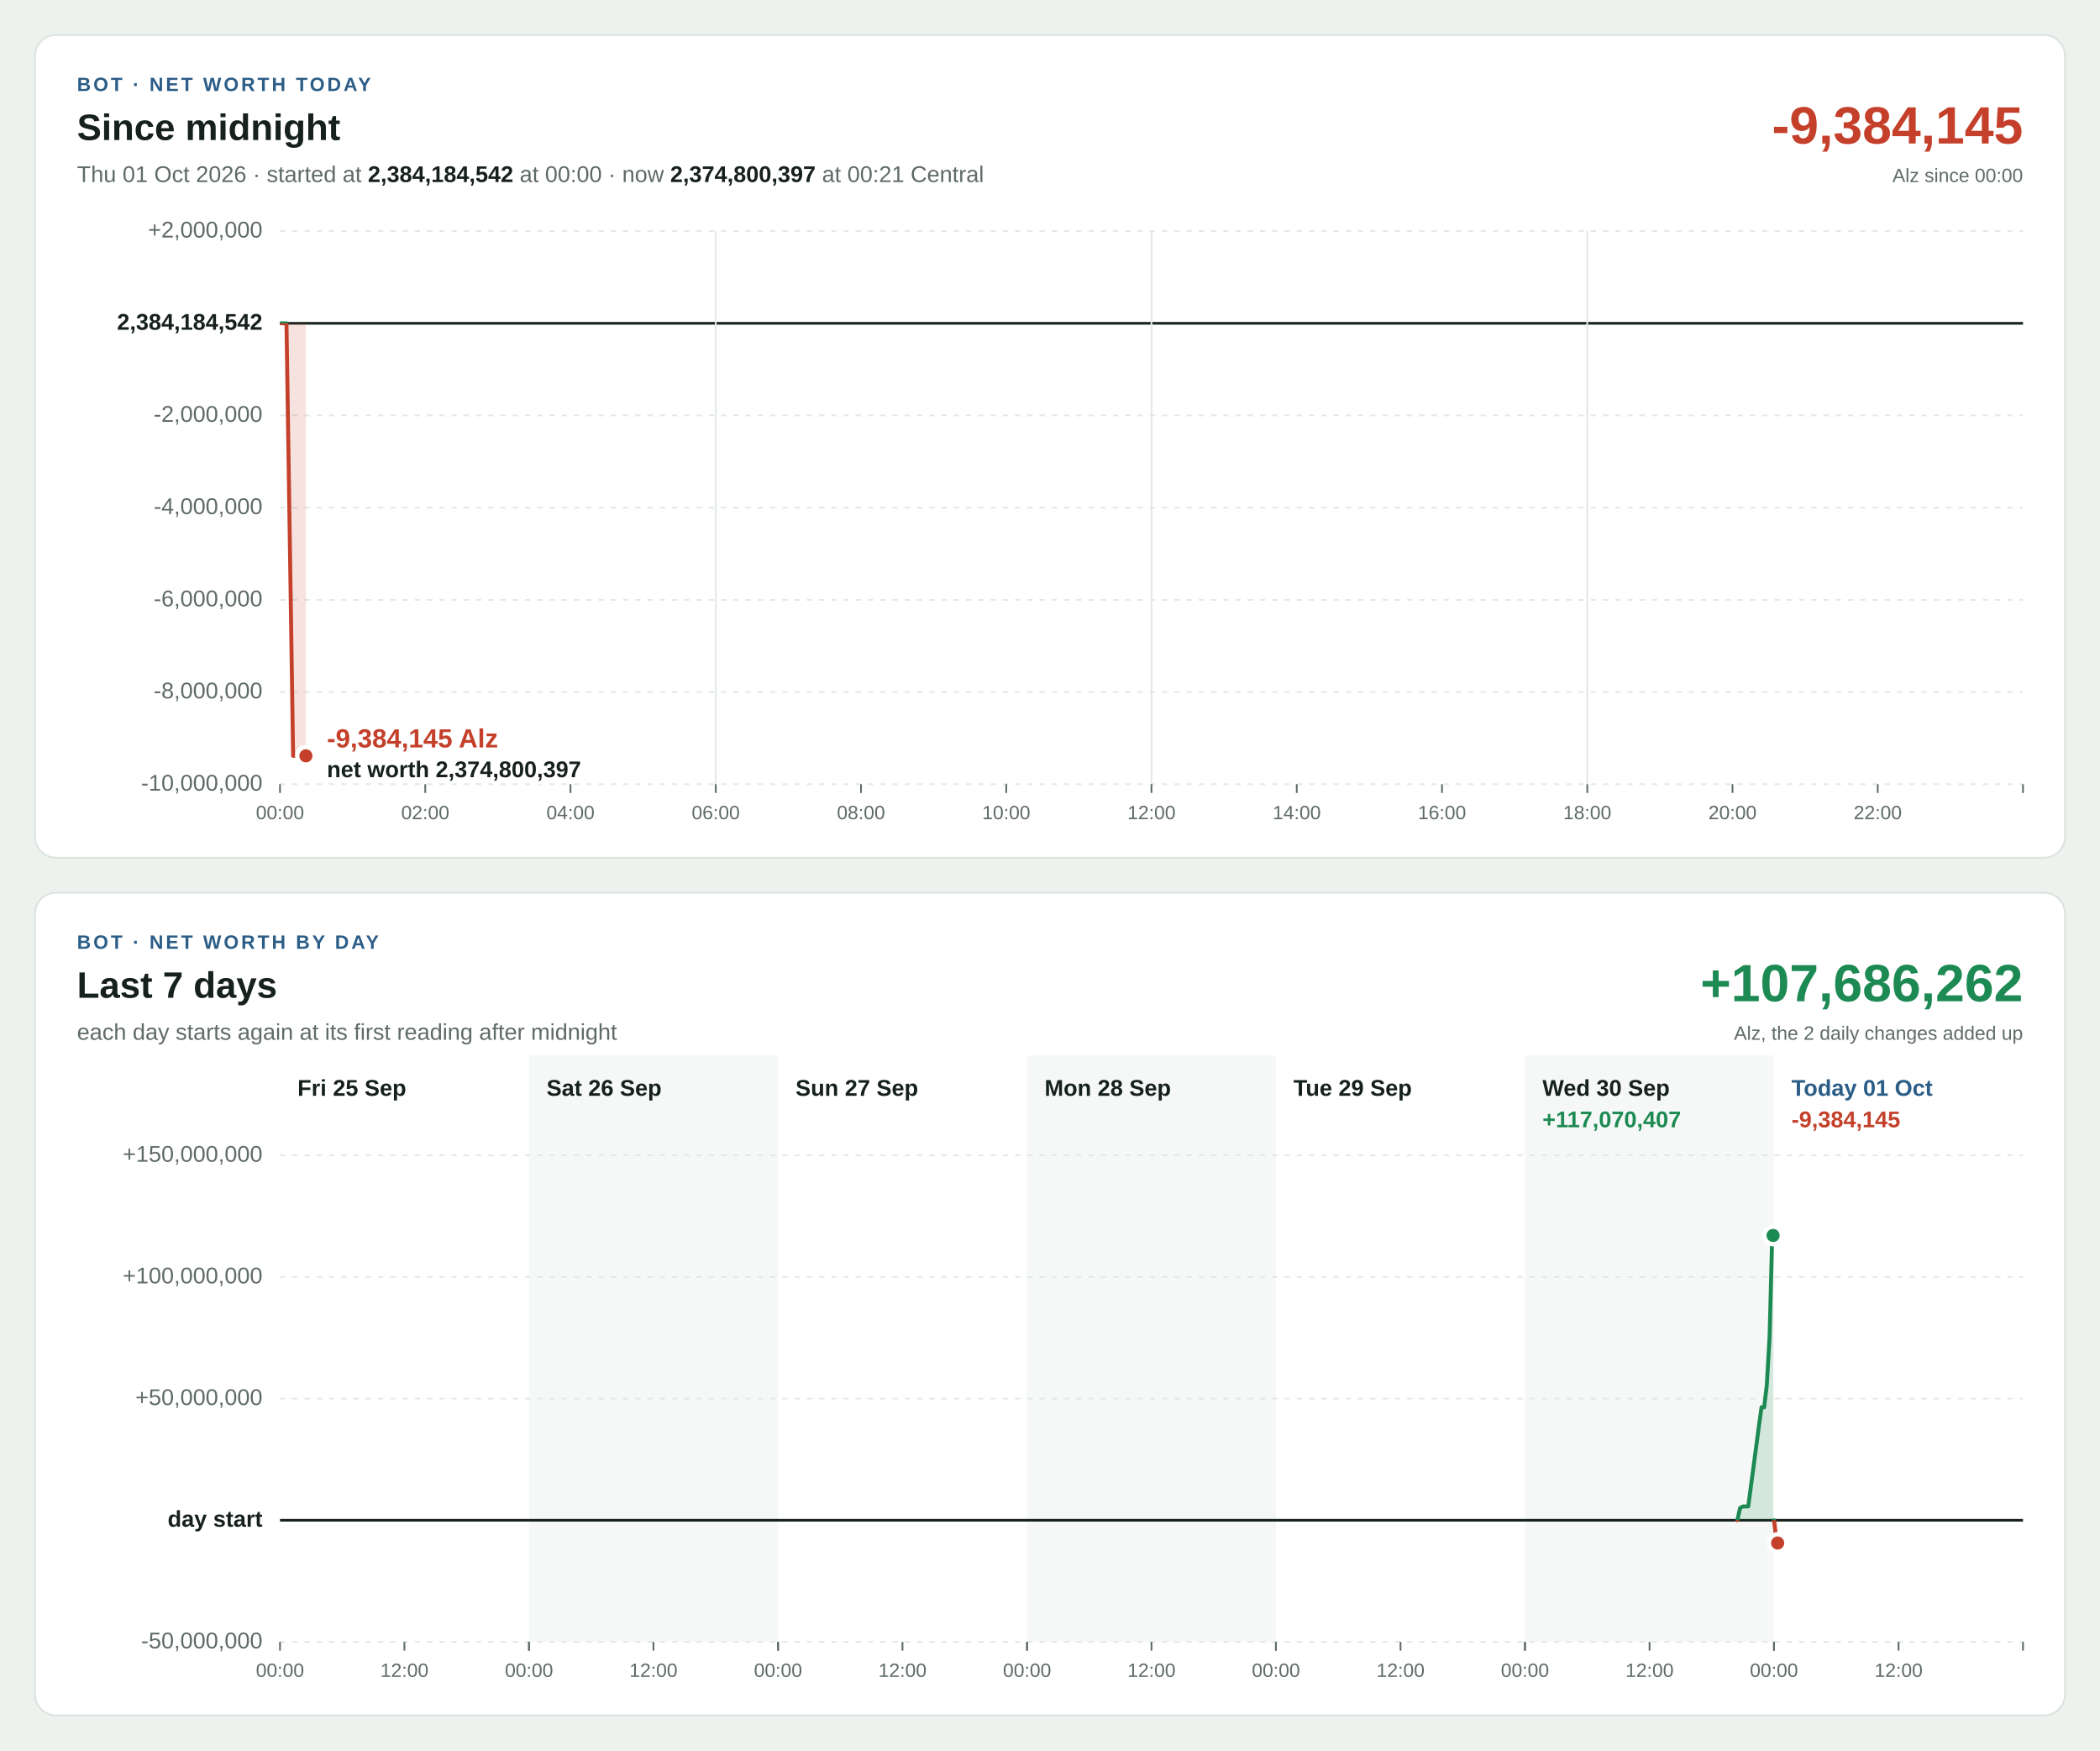
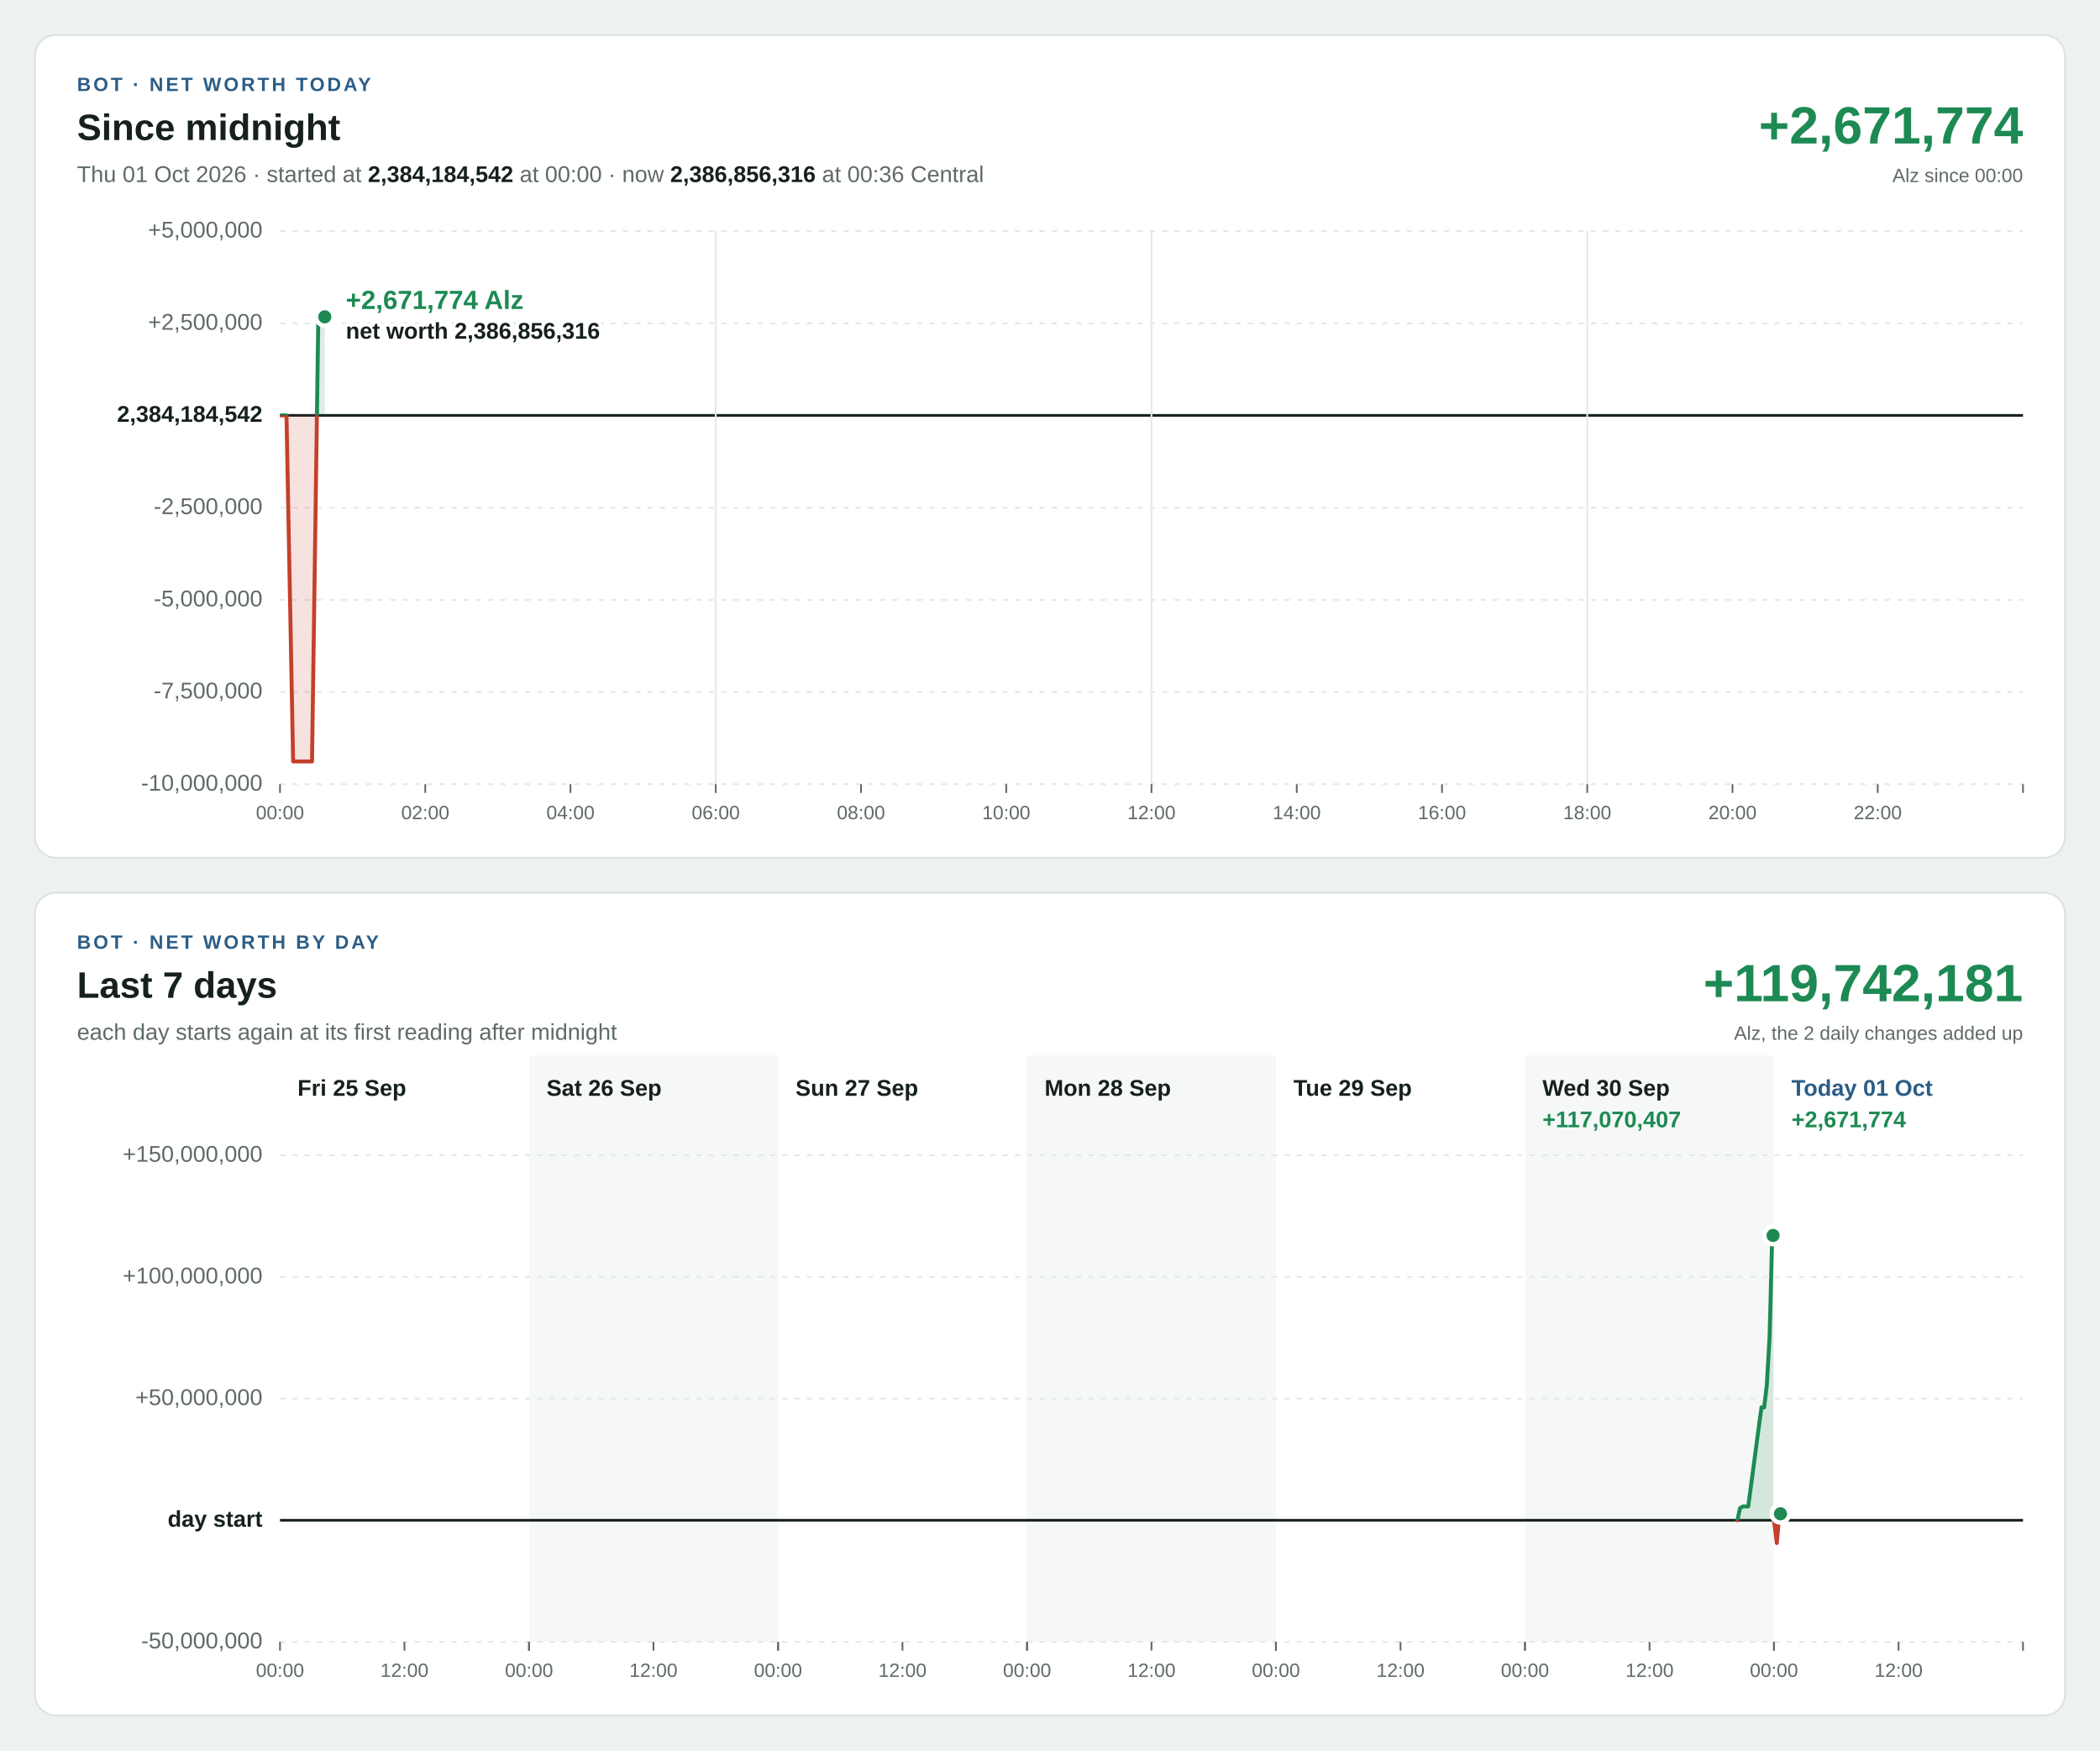
<svg xmlns="http://www.w3.org/2000/svg" width="1200" height="1000" viewBox="0 0 1200 1000" font-family="Segoe UI, Helvetica Neue, Arial, sans-serif" font-size="13" style="font-variant-numeric: tabular-nums">
  <rect width="1200" height="1000" fill="#eef2ef" />
  <g transform="translate(20,20)">
    <rect width="1160" height="470" rx="12" fill="#ffffff" stroke="#dbe3de" />
    <text x="24" y="32" font-size="11" font-weight="700" letter-spacing="1.4" fill="#2b5d87">BOT · NET WORTH TODAY</text>
    <text x="24" y="60" font-size="21" font-weight="700" fill="#16211b">Since midnight</text>
-     <text x="24" y="84" fill="#5f6b65">Thu 01 Oct 2026 · started at <tspan font-weight="700" fill="#16211b">2,384,184,542</tspan> at 00:00 · now <tspan font-weight="700" fill="#16211b">2,374,800,397</tspan> at 00:21 Central</text>
-     <text x="1136" y="62" font-size="30" font-weight="700" text-anchor="end" fill="#c4402b">-9,384,145</text>
+     <text x="24" y="84" fill="#5f6b65">Thu 01 Oct 2026 · started at <tspan font-weight="700" fill="#16211b">2,384,184,542</tspan> at 00:00 · now <tspan font-weight="700" fill="#16211b">2,386,856,316</tspan> at 00:36 Central</text>
+     <text x="1136" y="62" font-size="30" font-weight="700" text-anchor="end" fill="#1d8a53">+2,671,774</text>
    <text x="1136" y="84" font-size="11" text-anchor="end" fill="#5f6b65">Alz since 00:00</text>
    <line x1="140" x2="1136" y1="428.0" y2="428.0" stroke="#e3e9e5" stroke-width="1" stroke-dasharray="3 4" />
    <text x="130" y="428.0" text-anchor="end" dominant-baseline="middle" font-weight="400" fill="#5f6b65">-10,000,000</text>
    <line x1="140" x2="1136" y1="375.3" y2="375.3" stroke="#e3e9e5" stroke-width="1" stroke-dasharray="3 4" />
-     <text x="130" y="375.3" text-anchor="end" dominant-baseline="middle" font-weight="400" fill="#5f6b65">-8,000,000</text>
+     <text x="130" y="375.3" text-anchor="end" dominant-baseline="middle" font-weight="400" fill="#5f6b65">-7,500,000</text>
    <line x1="140" x2="1136" y1="322.7" y2="322.7" stroke="#e3e9e5" stroke-width="1" stroke-dasharray="3 4" />
-     <text x="130" y="322.7" text-anchor="end" dominant-baseline="middle" font-weight="400" fill="#5f6b65">-6,000,000</text>
+     <text x="130" y="322.7" text-anchor="end" dominant-baseline="middle" font-weight="400" fill="#5f6b65">-5,000,000</text>
    <line x1="140" x2="1136" y1="270.0" y2="270.0" stroke="#e3e9e5" stroke-width="1" stroke-dasharray="3 4" />
-     <text x="130" y="270.0" text-anchor="end" dominant-baseline="middle" font-weight="400" fill="#5f6b65">-4,000,000</text>
-     <line x1="140" x2="1136" y1="217.3" y2="217.3" stroke="#e3e9e5" stroke-width="1" stroke-dasharray="3 4" />
-     <text x="130" y="217.3" text-anchor="end" dominant-baseline="middle" font-weight="400" fill="#5f6b65">-2,000,000</text>
-     <line x1="140" x2="1136" y1="164.7" y2="164.7" stroke="#16211b" stroke-width="1.5" />
-     <text x="130" y="164.7" text-anchor="end" dominant-baseline="middle" font-weight="700" fill="#16211b">2,384,184,542</text>
+     <text x="130" y="270.0" text-anchor="end" dominant-baseline="middle" font-weight="400" fill="#5f6b65">-2,500,000</text>
+     <line x1="140" x2="1136" y1="217.3" y2="217.3" stroke="#16211b" stroke-width="1.5" />
+     <text x="130" y="217.3" text-anchor="end" dominant-baseline="middle" font-weight="700" fill="#16211b">2,384,184,542</text>
+     <line x1="140" x2="1136" y1="164.7" y2="164.7" stroke="#e3e9e5" stroke-width="1" stroke-dasharray="3 4" />
+     <text x="130" y="164.7" text-anchor="end" dominant-baseline="middle" font-weight="400" fill="#5f6b65">+2,500,000</text>
    <line x1="140" x2="1136" y1="112.0" y2="112.0" stroke="#e3e9e5" stroke-width="1" stroke-dasharray="3 4" />
-     <text x="130" y="112.0" text-anchor="end" dominant-baseline="middle" font-weight="400" fill="#5f6b65">+2,000,000</text>
+     <text x="130" y="112.0" text-anchor="end" dominant-baseline="middle" font-weight="400" fill="#5f6b65">+5,000,000</text>
    <line x1="140.0" x2="140.0" y1="428" y2="433" stroke="#5f6b65" stroke-width="1" />
    <text x="140.0" y="448" font-size="11" text-anchor="middle" fill="#5f6b65">00:00</text>
    <line x1="223.0" x2="223.0" y1="428" y2="433" stroke="#5f6b65" stroke-width="1" />
    <text x="223.0" y="448" font-size="11" text-anchor="middle" fill="#5f6b65">02:00</text>
    <line x1="306.0" x2="306.0" y1="428" y2="433" stroke="#5f6b65" stroke-width="1" />
    <text x="306.0" y="448" font-size="11" text-anchor="middle" fill="#5f6b65">04:00</text>
    <line x1="389.0" x2="389.0" y1="112" y2="428" stroke="#e3e9e5" stroke-width="1" />
    <line x1="389.0" x2="389.0" y1="428" y2="433" stroke="#5f6b65" stroke-width="1" />
    <text x="389.0" y="448" font-size="11" text-anchor="middle" fill="#5f6b65">06:00</text>
    <line x1="472.0" x2="472.0" y1="428" y2="433" stroke="#5f6b65" stroke-width="1" />
    <text x="472.0" y="448" font-size="11" text-anchor="middle" fill="#5f6b65">08:00</text>
    <line x1="555.0" x2="555.0" y1="428" y2="433" stroke="#5f6b65" stroke-width="1" />
    <text x="555.0" y="448" font-size="11" text-anchor="middle" fill="#5f6b65">10:00</text>
    <line x1="638.0" x2="638.0" y1="112" y2="428" stroke="#e3e9e5" stroke-width="1" />
    <line x1="638.0" x2="638.0" y1="428" y2="433" stroke="#5f6b65" stroke-width="1" />
    <text x="638.0" y="448" font-size="11" text-anchor="middle" fill="#5f6b65">12:00</text>
    <line x1="721.0" x2="721.0" y1="428" y2="433" stroke="#5f6b65" stroke-width="1" />
    <text x="721.0" y="448" font-size="11" text-anchor="middle" fill="#5f6b65">14:00</text>
    <line x1="804.0" x2="804.0" y1="428" y2="433" stroke="#5f6b65" stroke-width="1" />
    <text x="804.0" y="448" font-size="11" text-anchor="middle" fill="#5f6b65">16:00</text>
    <line x1="887.0" x2="887.0" y1="112" y2="428" stroke="#e3e9e5" stroke-width="1" />
    <line x1="887.0" x2="887.0" y1="428" y2="433" stroke="#5f6b65" stroke-width="1" />
    <text x="887.0" y="448" font-size="11" text-anchor="middle" fill="#5f6b65">18:00</text>
    <line x1="970.0" x2="970.0" y1="428" y2="433" stroke="#5f6b65" stroke-width="1" />
    <text x="970.0" y="448" font-size="11" text-anchor="middle" fill="#5f6b65">20:00</text>
    <line x1="1053.0" x2="1053.0" y1="428" y2="433" stroke="#5f6b65" stroke-width="1" />
    <text x="1053.0" y="448" font-size="11" text-anchor="middle" fill="#5f6b65">22:00</text>
    <line x1="1136.0" x2="1136.0" y1="428" y2="433" stroke="#5f6b65" stroke-width="1" />
    <defs>
-       <path id="shape-today" d="M140.1 164.7L140.1 164.7L143.7 164.7L147.5 411.8L151.1 411.8L154.8 411.8L154.8 164.7Z" />
-       <path id="line-today" d="M140.1 164.7L143.7 164.7L147.5 411.8L151.1 411.8L154.8 411.8" />
+       <path id="shape-today" d="M140.1 217.3L140.1 217.3L143.7 217.3L147.5 415.0L151.1 415.0L154.8 415.0L158.3 415.0L161.9 161.0L165.6 161.0L165.6 217.3Z" />
+       <path id="line-today" d="M140.1 217.3L143.7 217.3L147.5 415.0L151.1 415.0L154.8 415.0L158.3 415.0L161.9 161.0L165.6 161.0" />
      <clipPath id="up-today">
-         <rect x="140" y="112" width="996" height="52.7" />
+         <rect x="140" y="112" width="996" height="105.3" />
      </clipPath>
      <clipPath id="down-today">
-         <rect x="140" y="164.7" width="996" height="263.3" />
+         <rect x="140" y="217.3" width="996" height="210.7" />
      </clipPath>
    </defs>
    <use href="#shape-today" fill="#1d8a53" fill-opacity="0.15" clip-path="url(#up-today)" />
    <use href="#line-today" fill="none" stroke="#1d8a53" stroke-width="2.25" stroke-linejoin="round" stroke-linecap="round" clip-path="url(#up-today)" />
    <use href="#shape-today" fill="#c4402b" fill-opacity="0.15" clip-path="url(#down-today)" />
    <use href="#line-today" fill="none" stroke="#c4402b" stroke-width="2.25" stroke-linejoin="round" stroke-linecap="round" clip-path="url(#down-today)" />
-     <circle cx="154.8" cy="411.8" r="5" fill="#c4402b" stroke="#ffffff" stroke-width="2.5" />
-     <text x="166.8" y="407.0" text-anchor="start" font-size="15" font-weight="700" fill="#c4402b" stroke="#ffffff" stroke-width="4" stroke-linejoin="round" paint-order="stroke">-9,384,145 Alz</text>
-     <text x="166.8" y="424.0" text-anchor="start" font-size="13" font-weight="600" fill="#16211b" stroke="#ffffff" stroke-width="4" stroke-linejoin="round" paint-order="stroke">net worth 2,374,800,397</text>
+     <circle cx="165.6" cy="161.0" r="5" fill="#1d8a53" stroke="#ffffff" stroke-width="2.5" />
+     <text x="177.6" y="156.5" text-anchor="start" font-size="15" font-weight="700" fill="#1d8a53" stroke="#ffffff" stroke-width="4" stroke-linejoin="round" paint-order="stroke">+2,671,774 Alz</text>
+     <text x="177.6" y="173.5" text-anchor="start" font-size="13" font-weight="600" fill="#16211b" stroke="#ffffff" stroke-width="4" stroke-linejoin="round" paint-order="stroke">net worth 2,386,856,316</text>
  </g>
  <g transform="translate(20,510)">
    <rect width="1160" height="470" rx="12" fill="#ffffff" stroke="#dbe3de" />
    <text x="24" y="32" font-size="11" font-weight="700" letter-spacing="1.4" fill="#2b5d87">BOT · NET WORTH BY DAY</text>
    <text x="24" y="60" font-size="21" font-weight="700" fill="#16211b">Last 7 days</text>
    <text x="24" y="84" fill="#5f6b65">each day starts again at its first reading after midnight</text>
-     <text x="1136" y="62" font-size="30" font-weight="700" text-anchor="end" fill="#1d8a53">+107,686,262</text>
+     <text x="1136" y="62" font-size="30" font-weight="700" text-anchor="end" fill="#1d8a53">+119,742,181</text>
    <text x="1136" y="84" font-size="11" text-anchor="end" fill="#5f6b65">Alz, the 2 daily changes added up</text>
    <rect x="282.3" y="93" width="142.3" height="335" fill="#f5f8f6" />
    <rect x="566.9" y="93" width="142.3" height="335" fill="#f5f8f6" />
    <rect x="851.4" y="93" width="142.3" height="335" fill="#f5f8f6" />
    <line x1="140" x2="1136" y1="428.0" y2="428.0" stroke="#e3e9e5" stroke-width="1" stroke-dasharray="3 4" />
    <text x="130" y="428.0" text-anchor="end" dominant-baseline="middle" font-weight="400" fill="#5f6b65">-50,000,000</text>
    <line x1="140" x2="1136" y1="358.5" y2="358.5" stroke="#16211b" stroke-width="1.5" />
    <text x="130" y="358.5" text-anchor="end" dominant-baseline="middle" font-weight="700" fill="#16211b">day start</text>
    <line x1="140" x2="1136" y1="289.0" y2="289.0" stroke="#e3e9e5" stroke-width="1" stroke-dasharray="3 4" />
    <text x="130" y="289.0" text-anchor="end" dominant-baseline="middle" font-weight="400" fill="#5f6b65">+50,000,000</text>
    <line x1="140" x2="1136" y1="219.5" y2="219.5" stroke="#e3e9e5" stroke-width="1" stroke-dasharray="3 4" />
    <text x="130" y="219.5" text-anchor="end" dominant-baseline="middle" font-weight="400" fill="#5f6b65">+100,000,000</text>
    <line x1="140" x2="1136" y1="150.0" y2="150.0" stroke="#e3e9e5" stroke-width="1" stroke-dasharray="3 4" />
    <text x="130" y="150.0" text-anchor="end" dominant-baseline="middle" font-weight="400" fill="#5f6b65">+150,000,000</text>
    <text x="150.0" y="116" font-weight="700" fill="#16211b">Fri 25 Sep</text>
    <line x1="140.0" x2="140.0" y1="428" y2="433" stroke="#5f6b65" stroke-width="1" />
    <text x="140.0" y="448" font-size="11" text-anchor="middle" fill="#5f6b65">00:00</text>
    <line x1="211.1" x2="211.1" y1="428" y2="433" stroke="#5f6b65" stroke-width="1" />
    <text x="211.1" y="448" font-size="11" text-anchor="middle" fill="#5f6b65">12:00</text>
    <line x1="282.3" x2="282.3" y1="428" y2="433" stroke="#5f6b65" stroke-width="1" />
    <text x="292.3" y="116" font-weight="700" fill="#16211b">Sat 26 Sep</text>
    <line x1="282.3" x2="282.3" y1="428" y2="433" stroke="#5f6b65" stroke-width="1" />
    <text x="282.3" y="448" font-size="11" text-anchor="middle" fill="#5f6b65">00:00</text>
    <line x1="353.4" x2="353.4" y1="428" y2="433" stroke="#5f6b65" stroke-width="1" />
    <text x="353.4" y="448" font-size="11" text-anchor="middle" fill="#5f6b65">12:00</text>
    <line x1="424.6" x2="424.6" y1="428" y2="433" stroke="#5f6b65" stroke-width="1" />
    <text x="434.6" y="116" font-weight="700" fill="#16211b">Sun 27 Sep</text>
    <line x1="424.6" x2="424.6" y1="428" y2="433" stroke="#5f6b65" stroke-width="1" />
    <text x="424.6" y="448" font-size="11" text-anchor="middle" fill="#5f6b65">00:00</text>
    <line x1="495.7" x2="495.7" y1="428" y2="433" stroke="#5f6b65" stroke-width="1" />
    <text x="495.7" y="448" font-size="11" text-anchor="middle" fill="#5f6b65">12:00</text>
    <line x1="566.9" x2="566.9" y1="428" y2="433" stroke="#5f6b65" stroke-width="1" />
    <text x="576.9" y="116" font-weight="700" fill="#16211b">Mon 28 Sep</text>
    <line x1="566.9" x2="566.9" y1="428" y2="433" stroke="#5f6b65" stroke-width="1" />
    <text x="566.9" y="448" font-size="11" text-anchor="middle" fill="#5f6b65">00:00</text>
    <line x1="638.0" x2="638.0" y1="428" y2="433" stroke="#5f6b65" stroke-width="1" />
    <text x="638.0" y="448" font-size="11" text-anchor="middle" fill="#5f6b65">12:00</text>
    <line x1="709.1" x2="709.1" y1="428" y2="433" stroke="#5f6b65" stroke-width="1" />
    <text x="719.1" y="116" font-weight="700" fill="#16211b">Tue 29 Sep</text>
    <line x1="709.1" x2="709.1" y1="428" y2="433" stroke="#5f6b65" stroke-width="1" />
    <text x="709.1" y="448" font-size="11" text-anchor="middle" fill="#5f6b65">00:00</text>
    <line x1="780.3" x2="780.3" y1="428" y2="433" stroke="#5f6b65" stroke-width="1" />
    <text x="780.3" y="448" font-size="11" text-anchor="middle" fill="#5f6b65">12:00</text>
    <line x1="851.4" x2="851.4" y1="428" y2="433" stroke="#5f6b65" stroke-width="1" />
    <text x="861.4" y="116" font-weight="700" fill="#16211b">Wed 30 Sep</text>
    <line x1="851.4" x2="851.4" y1="428" y2="433" stroke="#5f6b65" stroke-width="1" />
    <text x="851.4" y="448" font-size="11" text-anchor="middle" fill="#5f6b65">00:00</text>
    <line x1="922.6" x2="922.6" y1="428" y2="433" stroke="#5f6b65" stroke-width="1" />
    <text x="922.6" y="448" font-size="11" text-anchor="middle" fill="#5f6b65">12:00</text>
    <line x1="993.7" x2="993.7" y1="428" y2="433" stroke="#5f6b65" stroke-width="1" />
    <text x="861.4" y="134" font-weight="700" fill="#1d8a53">+117,070,407</text>
    <defs>
      <path id="shape-day5" d="M972.8 358.5L972.8 358.5L974.3 351.6L975.9 350.6L977.4 350.6L979.0 350.6L985.1 304.7L986.6 293.9L988.1 294.0L989.6 281.3L991.2 253.6L992.7 195.8L993.2 195.8L993.2 358.5Z" />
      <path id="line-day5" d="M972.8 358.5L974.3 351.6L975.9 350.6L977.4 350.6L979.0 350.6L985.1 304.7L986.6 293.9L988.1 294.0L989.6 281.3L991.2 253.6L992.7 195.8L993.2 195.8" />
      <clipPath id="up-day5">
        <rect x="140" y="150" width="996" height="208.5" />
      </clipPath>
      <clipPath id="down-day5">
        <rect x="140" y="358.5" width="996" height="69.5" />
      </clipPath>
    </defs>
    <use href="#shape-day5" fill="#1d8a53" fill-opacity="0.15" clip-path="url(#up-day5)" />
    <use href="#line-day5" fill="none" stroke="#1d8a53" stroke-width="2.25" stroke-linejoin="round" stroke-linecap="round" clip-path="url(#up-day5)" />
    <use href="#shape-day5" fill="#c4402b" fill-opacity="0.15" clip-path="url(#down-day5)" />
    <use href="#line-day5" fill="none" stroke="#c4402b" stroke-width="2.25" stroke-linejoin="round" stroke-linecap="round" clip-path="url(#down-day5)" />
    <circle cx="993.2" cy="195.8" r="5" fill="#1d8a53" stroke="#ffffff" stroke-width="2.5" />
    <text x="1003.7" y="116" font-weight="700" fill="#2b5d87">Today 01 Oct</text>
    <line x1="993.7" x2="993.7" y1="428" y2="433" stroke="#5f6b65" stroke-width="1" />
    <text x="993.7" y="448" font-size="11" text-anchor="middle" fill="#5f6b65">00:00</text>
    <line x1="1064.9" x2="1064.9" y1="428" y2="433" stroke="#5f6b65" stroke-width="1" />
    <text x="1064.9" y="448" font-size="11" text-anchor="middle" fill="#5f6b65">12:00</text>
    <line x1="1136.0" x2="1136.0" y1="428" y2="433" stroke="#5f6b65" stroke-width="1" />
-     <text x="1003.7" y="134" font-weight="700" fill="#c4402b">-9,384,145</text>
+     <text x="1003.7" y="134" font-weight="700" fill="#1d8a53">+2,671,774</text>
    <defs>
-       <path id="shape-day6" d="M993.7 358.5L993.7 358.5L995.3 371.5L995.8 371.5L995.8 358.5Z" />
-       <path id="line-day6" d="M993.7 358.5L995.3 371.5L995.8 371.5" />
+       <path id="shape-day6" d="M993.7 358.5L993.7 358.5L995.3 371.5L996.8 354.8L997.4 354.8L997.4 358.5Z" />
+       <path id="line-day6" d="M993.7 358.5L995.3 371.5L996.8 354.8L997.4 354.8" />
      <clipPath id="up-day6">
        <rect x="140" y="150" width="996" height="208.5" />
      </clipPath>
      <clipPath id="down-day6">
        <rect x="140" y="358.5" width="996" height="69.5" />
      </clipPath>
    </defs>
    <use href="#shape-day6" fill="#1d8a53" fill-opacity="0.15" clip-path="url(#up-day6)" />
    <use href="#line-day6" fill="none" stroke="#1d8a53" stroke-width="2.25" stroke-linejoin="round" stroke-linecap="round" clip-path="url(#up-day6)" />
    <use href="#shape-day6" fill="#c4402b" fill-opacity="0.15" clip-path="url(#down-day6)" />
    <use href="#line-day6" fill="none" stroke="#c4402b" stroke-width="2.25" stroke-linejoin="round" stroke-linecap="round" clip-path="url(#down-day6)" />
-     <circle cx="995.8" cy="371.5" r="5" fill="#c4402b" stroke="#ffffff" stroke-width="2.5" />
+     <circle cx="997.4" cy="354.8" r="5" fill="#1d8a53" stroke="#ffffff" stroke-width="2.5" />
  </g>
</svg>
